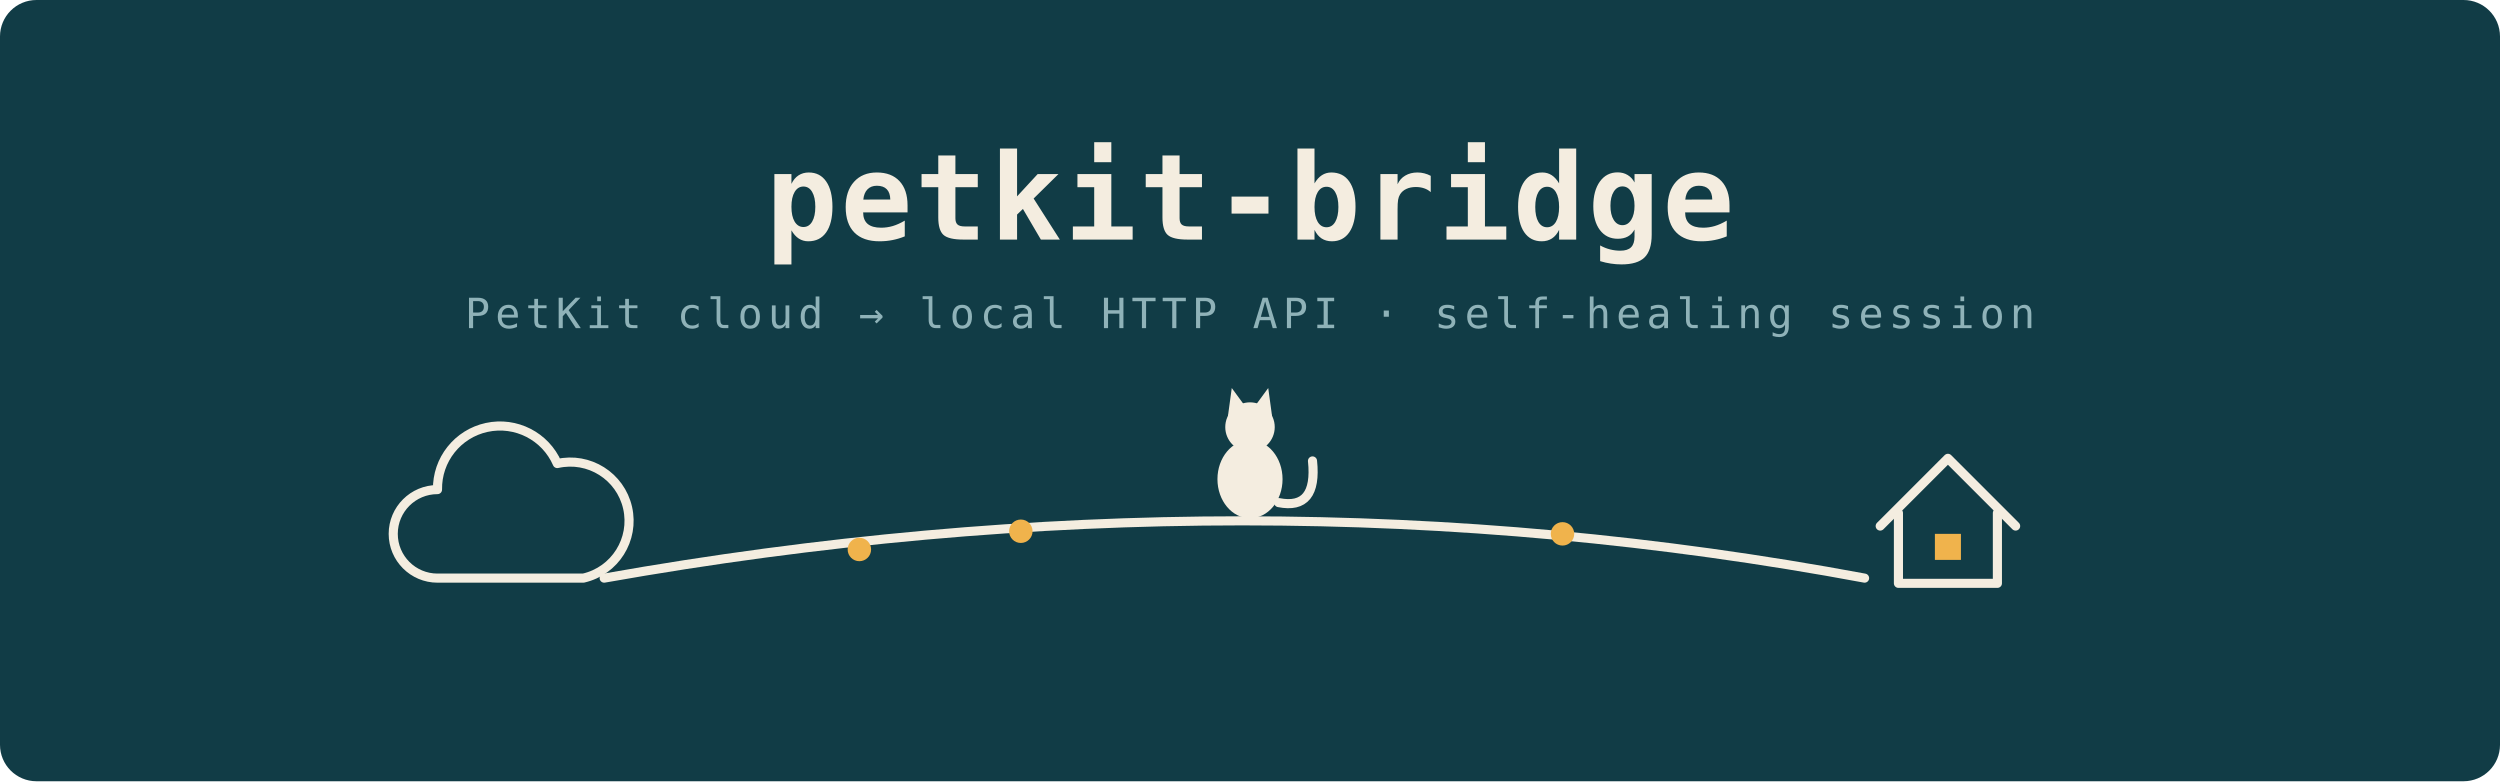
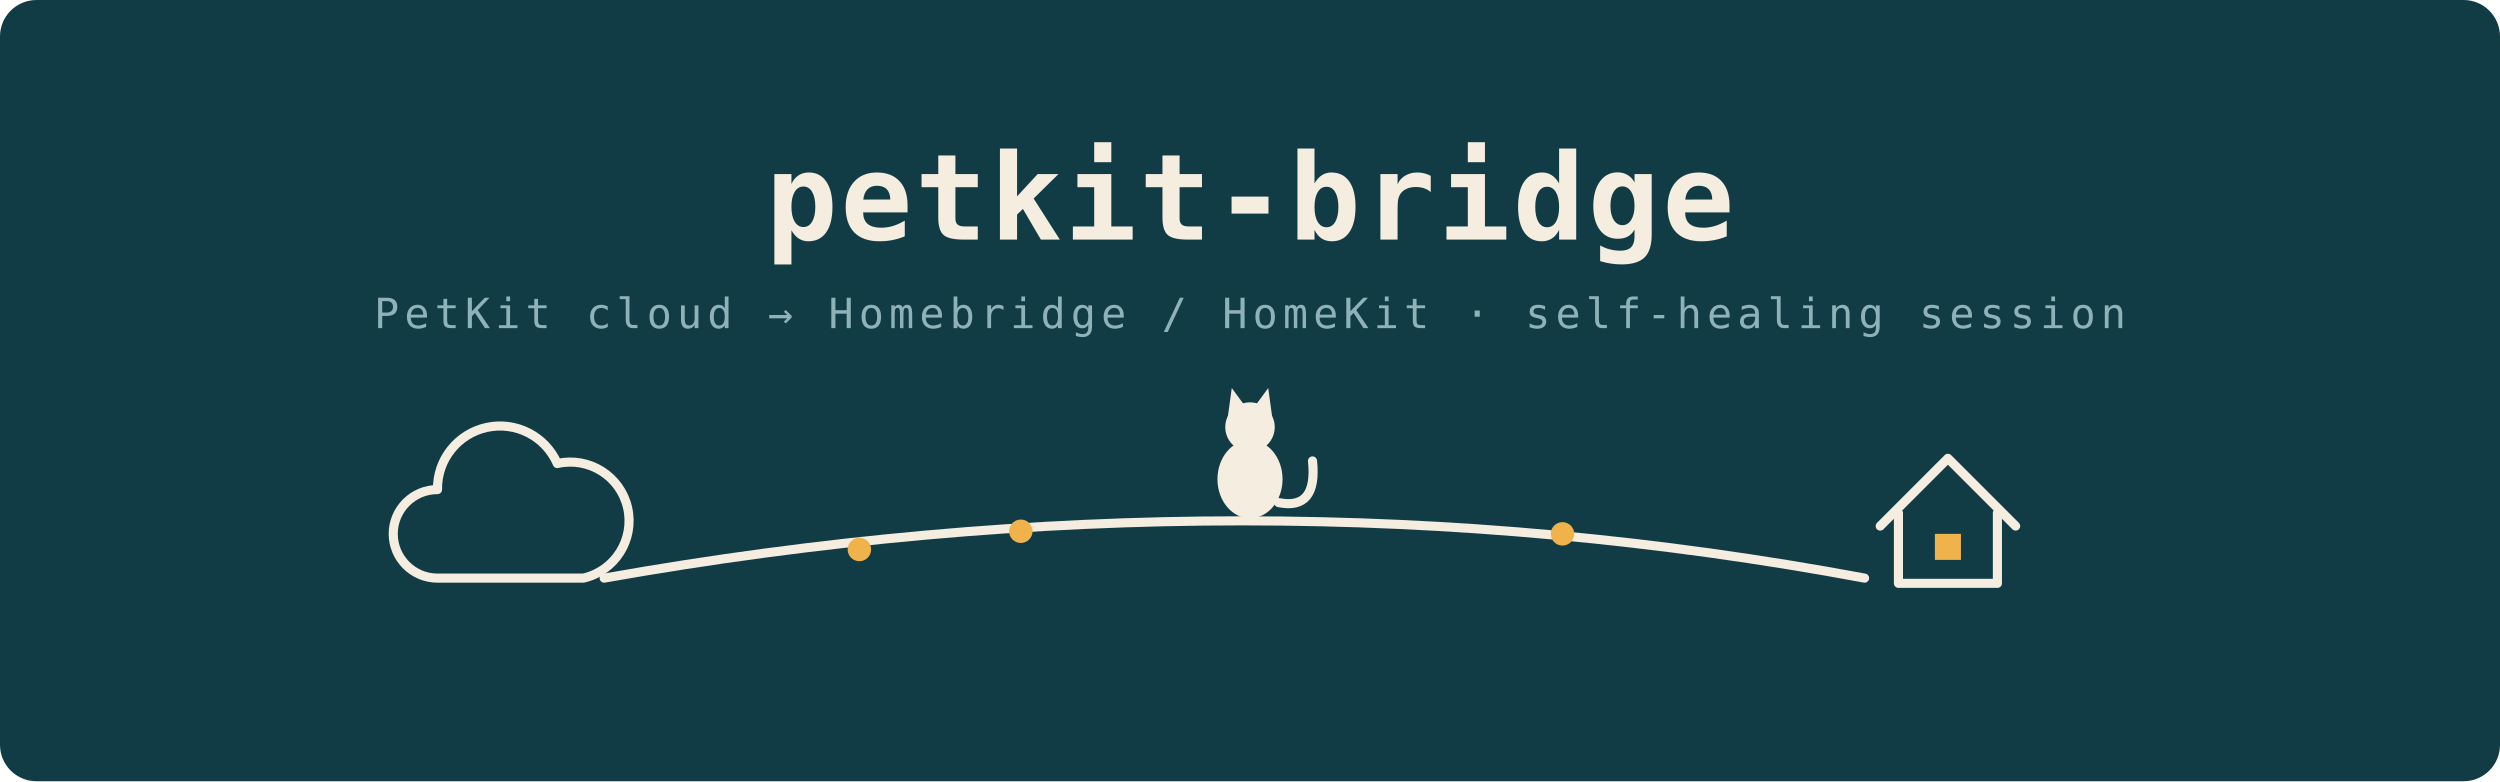
<svg xmlns="http://www.w3.org/2000/svg" width="960" height="300" viewBox="0 0 960 300" role="img" aria-label="petkit-bridge: PetKit cloud to local HTTP API">
  <rect width="960" height="300" rx="14" fill="#113C46" />
  <text x="480" y="92" text-anchor="middle" font-family="ui-monospace, SFMono-Regular, Menlo, Consolas, monospace" font-size="46" font-weight="700" fill="#F4EDE0" letter-spacing="1">petkit-bridge</text>
-   <text x="480" y="126" text-anchor="middle" font-family="ui-monospace, SFMono-Regular, Menlo, Consolas, monospace" font-size="16" fill="#8FB2B8" letter-spacing="2">PetKit cloud → local HTTP API · self-healing session</text>
+   <text x="480" y="126" text-anchor="middle" font-family="ui-monospace, SFMono-Regular, Menlo, Consolas, monospace" font-size="16" fill="#8FB2B8" letter-spacing="2">PetKit cloud → Homebridge / HomeKit · self-healing session</text>
  <g transform="translate(150,180)" stroke="#F4EDE0" stroke-width="3.5" fill="none" stroke-linejoin="round" stroke-linecap="round">
    <path d="M 18 42 A 17 17 0 0 1 18 8 A 24 24 0 0 1 64 -2 A 16 16 0 0 1 74 42 Z" />
  </g>
  <g transform="translate(724,178)" stroke="#F4EDE0" stroke-width="3.5" fill="none" stroke-linejoin="round" stroke-linecap="round">
    <path d="M -2 24 L 24 -2 L 50 24" />
    <path d="M 5 19 V 46 H 43 V 19" />
    <rect x="19" y="27" width="10" height="10" fill="#F0B34C" stroke="none" />
  </g>
  <path d="M 232 222 Q 480 178 716 222" stroke="#F4EDE0" stroke-width="3.5" fill="none" stroke-linecap="round" />
  <circle cx="330" cy="211" r="4.5" fill="#F0B34C" />
  <circle cx="392" cy="204" r="4.5" fill="#F0B34C" />
  <circle cx="600" cy="205" r="4.5" fill="#F0B34C" />
  <g transform="translate(480,199)" fill="#F4EDE0">
    <path d="M 11 -6 q 15 3 13 -16" stroke="#F4EDE0" stroke-width="3.5" fill="none" stroke-linecap="round" />
    <ellipse cx="0" cy="-15" rx="12.5" ry="15" />
    <circle cx="0" cy="-35" r="9.5" />
    <path d="M -8.5 -39 L -7 -50 L -1.5 -42.5 Z" />
    <path d="M 8.5 -39 L 7 -50 L 1.5 -42.5 Z" />
  </g>
</svg>
